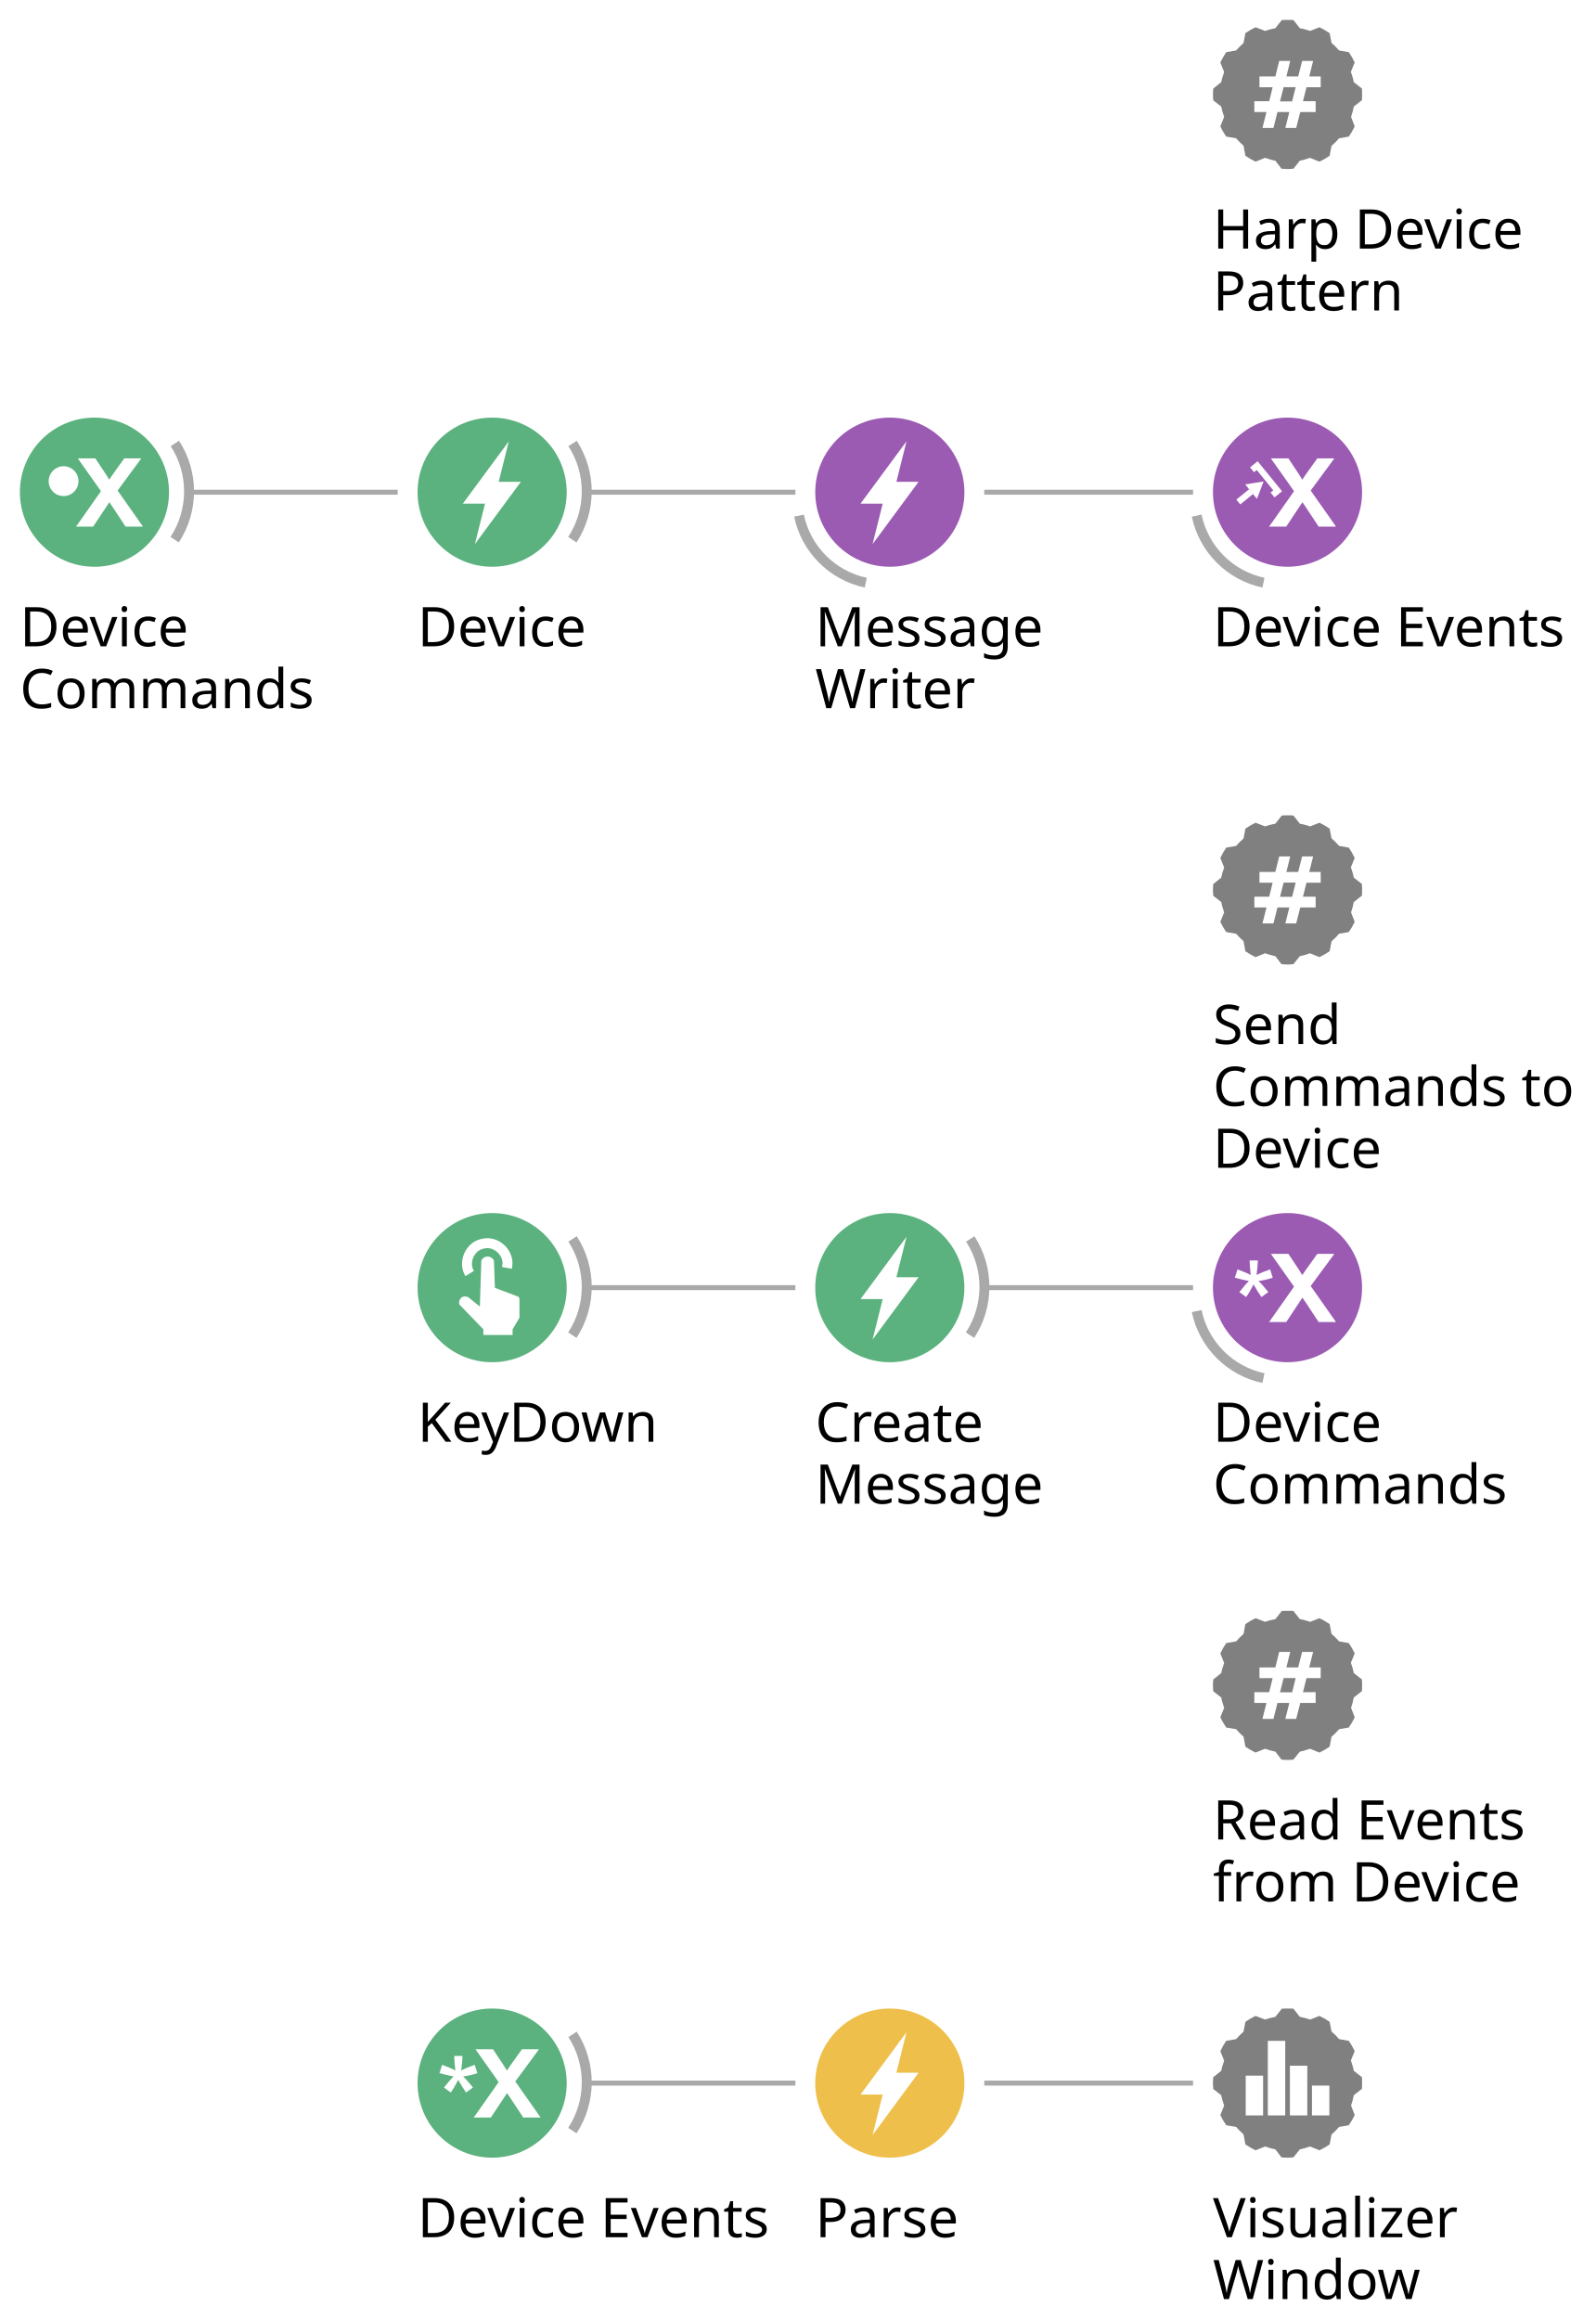
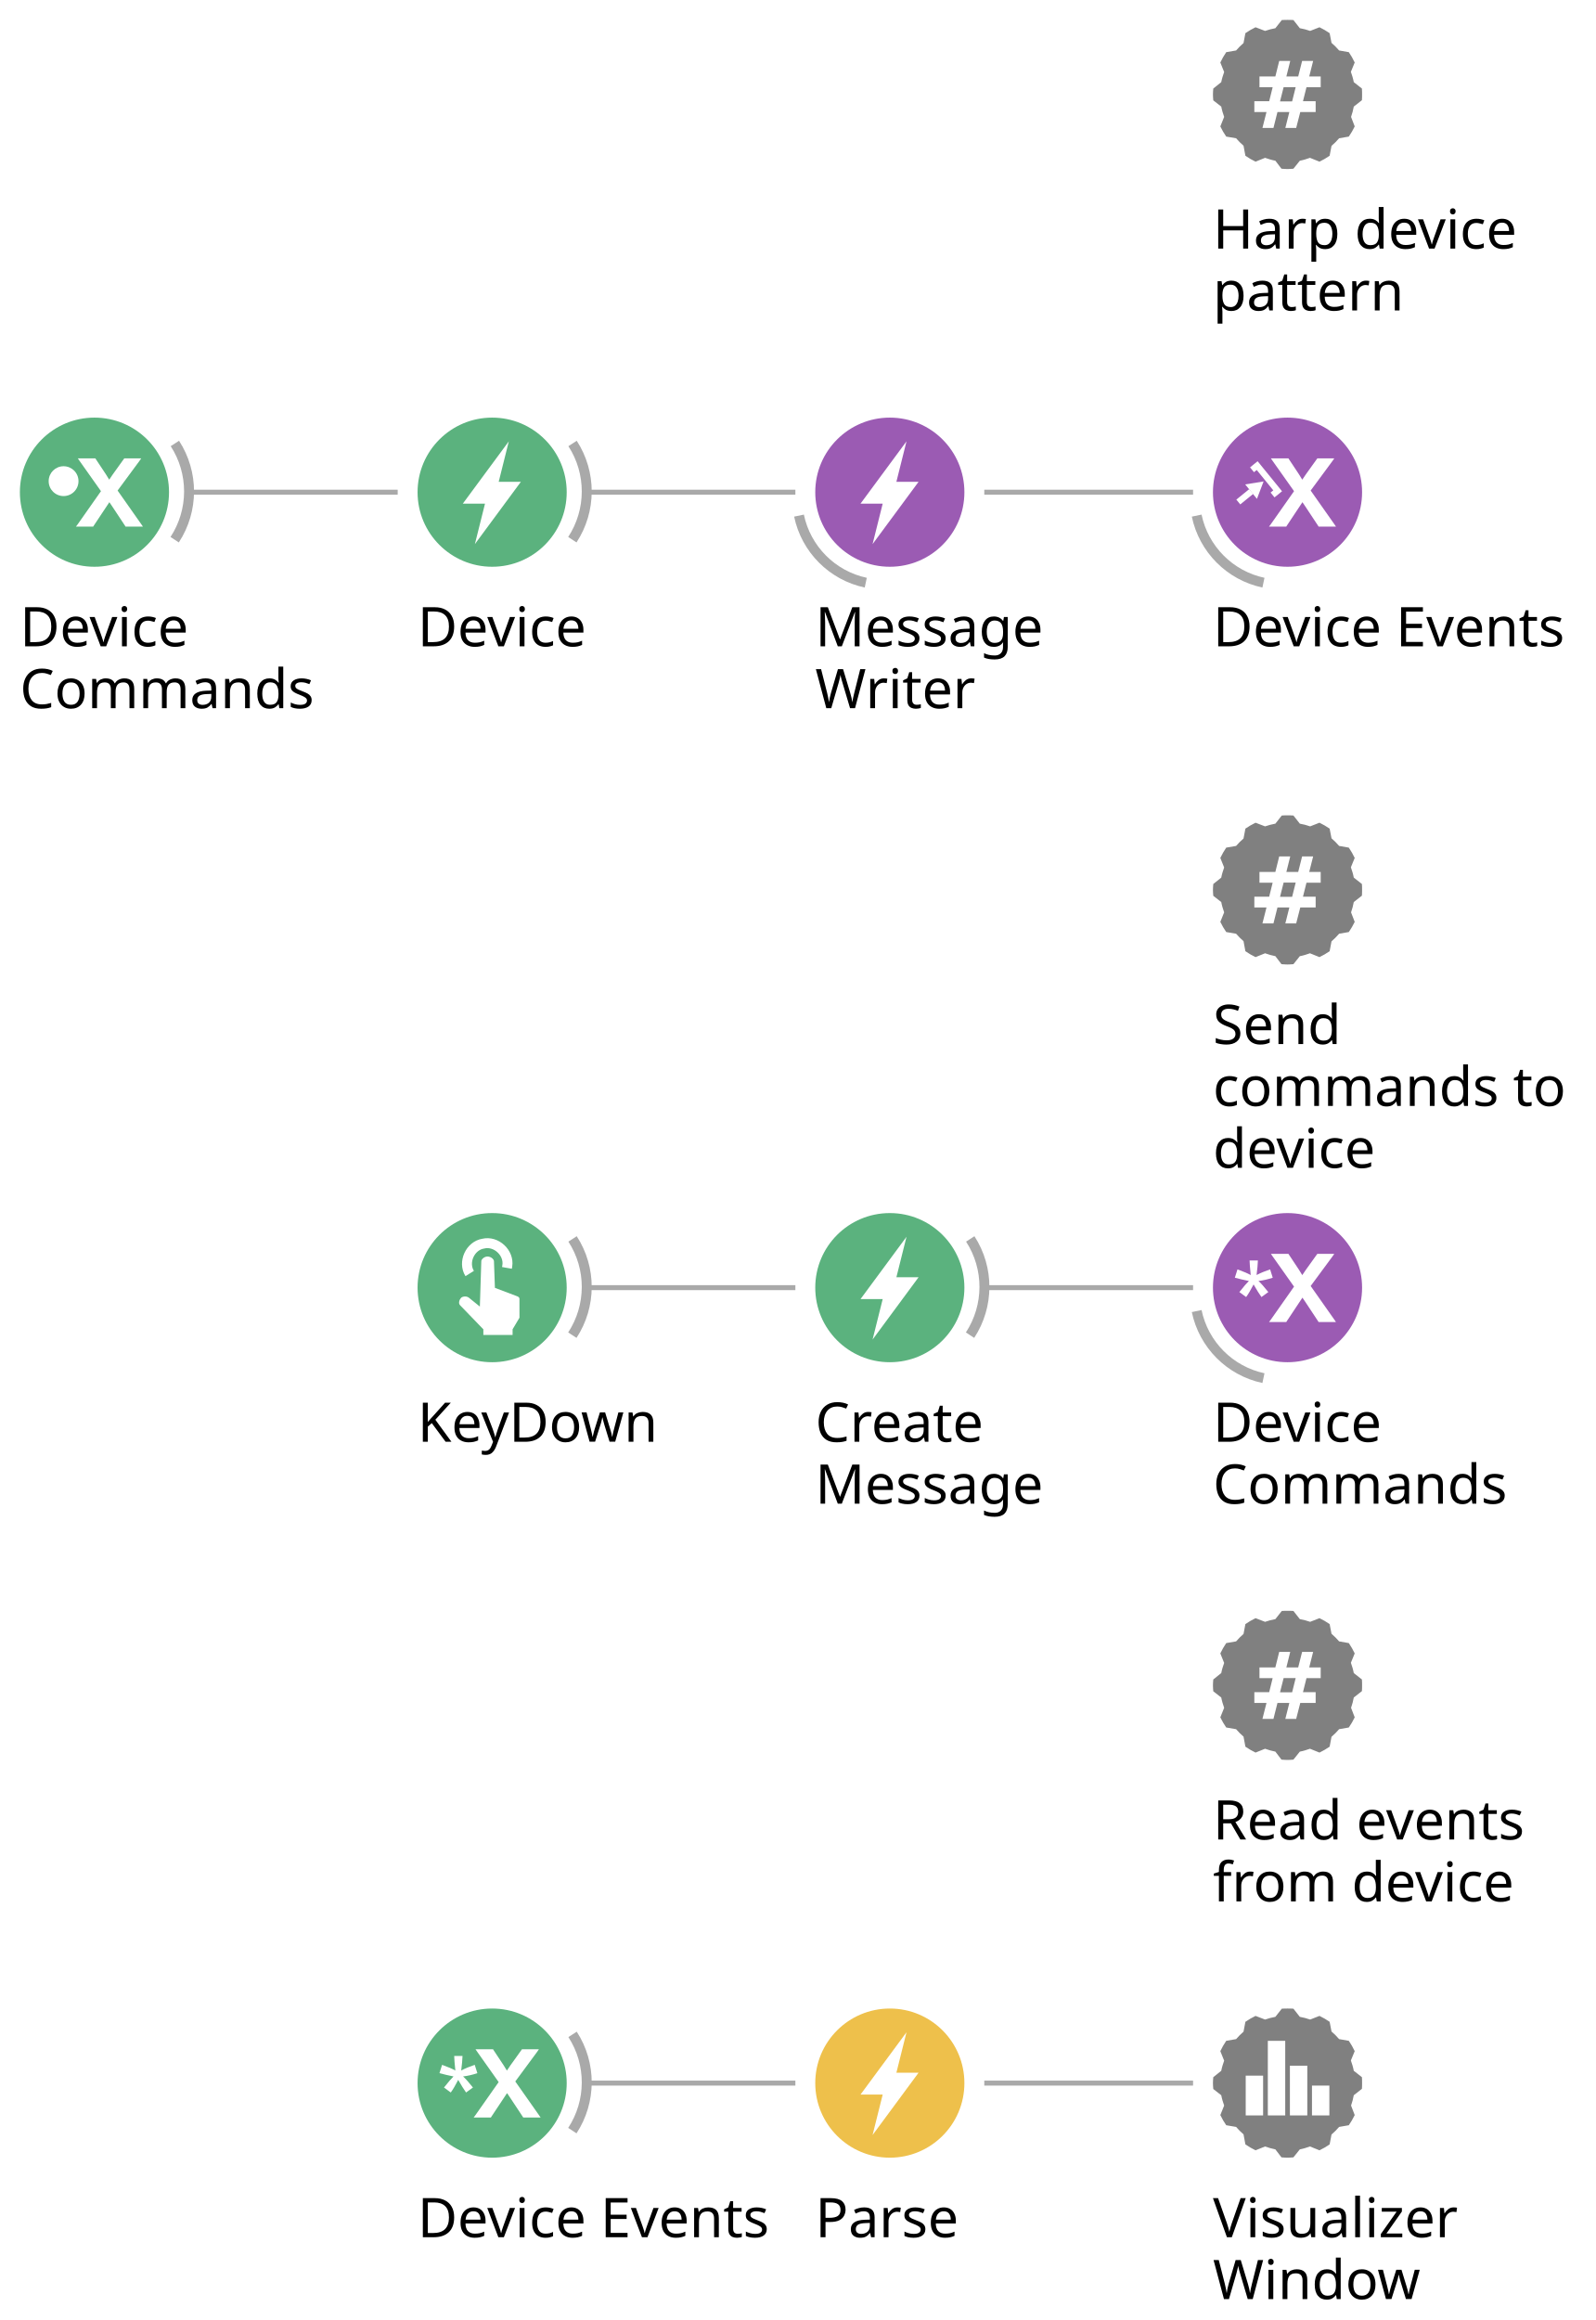
<svg xmlns="http://www.w3.org/2000/svg" width="321.01" height="466.65" id="SvgGdi_output">
  <style>text { fill: #000; } @media (prefers-color-scheme: dark) { text { fill: #eee; } }</style>
  <rect id="background" height="100.00%" style="fill:none;" width="100.00%" y="0.00" x="0.00" />
  <g style="shape-rendering:auto;" id="root_group">
    <line y1="99.00" style="stroke:rgb(169,169,169);fill:none;stroke-linecap:butt;stroke-miterlimit:9;opacity:1;stroke-width:1;stroke-linejoin:miter;" id="2" x2="240.00" y2="99.00" x1="198.00" />
    <line y1="259.00" style="stroke:rgb(169,169,169);fill:none;stroke-linecap:butt;stroke-miterlimit:9;opacity:1;stroke-width:1;stroke-linejoin:miter;" id="3" x2="240.00" y2="259.00" x1="198.00" />
    <line y1="419.00" style="stroke:rgb(169,169,169);fill:none;stroke-linecap:butt;stroke-miterlimit:9;opacity:1;stroke-width:1;stroke-linejoin:miter;" id="4" x2="240.00" y2="419.00" x1="198.00" />
    <line y1="99.00" style="stroke:rgb(169,169,169);fill:none;stroke-linecap:butt;stroke-miterlimit:9;opacity:1;stroke-width:1;stroke-linejoin:miter;" id="5" x2="160.00" y2="99.00" x1="118.00" />
    <line y1="259.00" style="stroke:rgb(169,169,169);fill:none;stroke-linecap:butt;stroke-miterlimit:9;opacity:1;stroke-width:1;stroke-linejoin:miter;" id="6" x2="160.00" y2="259.00" x1="118.00" />
    <line y1="419.00" style="stroke:rgb(169,169,169);fill:none;stroke-linecap:butt;stroke-miterlimit:9;opacity:1;stroke-width:1;stroke-linejoin:miter;" id="7" x2="160.00" y2="419.00" x1="118.00" />
    <line y1="99.00" style="stroke:rgb(169,169,169);fill:none;stroke-linecap:butt;stroke-miterlimit:9;opacity:1;stroke-width:1;stroke-linejoin:miter;" id="8" x2="80.00" y2="99.00" x1="38.00" />
    <path d="M 15 0 C 15.401 0 15.794 0 16.187 0.033 L 17.476 1.671 C 18.195 1.804 18.878 1.977 19.552 2.218 L 21.429 1.483 C 22.14 1.823 22.829 2.227 23.473 2.67 L 23.849 4.621 C 24.395 5.087 24.913 5.605 25.379 6.151 L 27.33 6.494 C 27.773 7.138 28.177 7.861 28.517 8.571 L 27.746 10.448 C 27.987 11.122 28.196 11.805 28.329 12.523 L 29.967 13.813 C 29.998 14.206 30 14.599 30 15 30 15.392 29.997 15.769 29.967 16.154 L 28.329 17.44 C 28.198 18.146 28.017 18.852 27.782 19.516 L 28.517 21.429 C 28.176 22.143 27.775 22.826 27.33 23.473 L 25.379 23.813 C 24.913 24.358 24.395 24.877 23.849 25.342 L 23.473 27.33 C 22.828 27.774 22.14 28.177 21.429 28.517 L 19.516 27.746 C 18.851 27.982 18.184 28.198 17.476 28.329 L 16.187 29.934 C 15.793 29.965 15.401 30 15 30 14.599 30 14.173 29.966 13.78 29.934 L 12.56 28.329 C 11.862 28.2 11.141 27.977 10.484 27.746 L 8.571 28.517 C 7.856 28.176 7.174 27.776 6.527 27.33 L 6.151 25.306 C 5.617 24.848 5.114 24.348 4.658 23.813 L 2.67 23.473 C 2.225 22.826 1.824 22.143 1.483 21.429 L 2.254 19.516 C 2.023 18.859 1.8 18.138 1.671 17.44 L 0.066 16.187 C 0.035 15.794 -9.272993E-05 15.401 -9.272993E-05 15 -9.272993E-05 14.599 0.035 14.206 0.066 13.813 L 1.671 12.524 C 1.802 11.816 2.019 11.149 2.254 10.484 L 1.483 8.571 C 1.823 7.861 2.227 7.138 2.67 6.494 L 4.658 6.151 C 5.114 5.616 5.617 5.116 6.151 4.658 L 6.527 2.67 C 7.174 2.225 7.857 1.824 8.571 1.483 L 10.484 2.218 C 11.148 1.983 11.854 1.802 12.56 1.671 L 13.846 0.033 C 14.231 0.003 14.608 -0 15 -0 z " style="stroke:none;fill-rule:evenodd;opacity:1;fill:rgb(128,128,128);" transform="matrix(1.00 0.00 0.00 1.00 244.00 4.00 ) " id="41" />
    <path d="M 21.674 13.548 18.814 13.548 18.109 16.362 20.66 16.362 20.66 18.534 17.566 18.534 16.742 21.738 14.561 21.738 15.367 18.534 12.977 18.534 12.172 21.738 9.955 21.738 10.769 18.534 8.326 18.534 8.326 16.362 11.312 16.362 12.009 13.548 9.358 13.548 9.358 11.385 12.552 11.385 13.33 8.263 15.547 8.263 14.769 11.385 17.149 11.385 17.936 8.263 20.154 8.263 19.366 11.385 21.674 11.385 z M 16.642 13.53 14.217 13.53 13.493 16.39 15.928 16.39 z " style="stroke:none;fill-rule:evenodd;opacity:1;fill:rgb(255,255,255);" transform="matrix(1.00 0.00 0.00 1.00 244.00 4.00 ) " id="44" />
    <text id="45" transform="matrix(1.00 0.00 0.00 1.00 0.00 0.00 ) " x="244.00px" y="39.00px" style="stroke:none;clip-path:url(#47_text_clipper);font-family:Microsoft Sans Serif;font-size:8.25pt;opacity:1;">
-       <tspan dy="8.25pt" id="49">Harp Device </tspan>
+       <tspan dy="8.25pt" id="49">Harp device </tspan>
    </text>
    <text id="51" transform="matrix(1.00 0.00 0.00 1.00 0.00 0.00 ) " x="244.00px" y="51.45px" style="stroke:none;clip-path:url(#53_text_clipper);font-family:Microsoft Sans Serif;font-size:8.25pt;opacity:1;">
-       <tspan dy="8.25pt" id="55">Pattern</tspan>
+       <tspan dy="8.25pt" id="55">pattern</tspan>
    </text>
    <path d="M 10.158 33.2 C 3.405 31.759 -1.861 26.469 -3.271 19.71 " style="stroke:rgb(169,169,169);fill:none;stroke-linecap:butt;stroke-miterlimit:9;opacity:1;stroke-width:2;stroke-linejoin:miter;" transform="matrix(1.00 0.00 0.00 1.00 244.00 84.00 ) " id="60" />
    <ellipse id="61" cy="15.00" cx="15.00" transform="matrix(1.00 0.00 0.00 1.00 244.00 84.00 ) " rx="15.00" ry="15.00" style="stroke:none;opacity:1;fill:rgb(155,91,179);" />
    <path d="M 11.656 8.2 12 8.7 16.312 14.794 11.656 21.419 11.281 21.919 14.75 21.919 14.844 21.762 18 17.012 18.469 17.7 21.156 21.762 21.25 21.919 24.75 21.919 24.406 21.419 19.656 14.669 24.062 8.7 24.406 8.2 21 8.2 20.906 8.325 18.687 11.419 C 18.463 11.729 18.223 12.106 17.968 12.481 17.77 12.155 17.587 11.842 17.312 11.419 L 15.281 8.356 15.187 8.2 11.656 8.2 z " style="stroke:none;fill-rule:evenodd;opacity:1;fill:rgb(255,255,255);" transform="matrix(1.00 0.00 0.00 1.00 244.00 84.00 ) " id="67" />
    <path style="stroke:rgb(255,255,255);fill:none;stroke-linecap:butt;stroke-miterlimit:9;opacity:1;stroke-width:1.25;stroke-linejoin:miter;" transform="matrix(1.00 0.00 0.00 1.00 244.00 84.00 ) " id="68" d="M 7.859 10.494 8.895 9.651 13.019 14.722 11.989 15.56 " />
    <path style="stroke:rgb(255,255,255);fill:none;stroke-linecap:butt;stroke-miterlimit:9;opacity:1;stroke-width:1.25;stroke-linejoin:miter;" transform="matrix(1.00 0.00 0.00 1.00 244.00 84.00 ) " id="69" d="M 5.1 16.975 7.688 14.871 " />
    <path style="stroke:none;fill-rule:evenodd;opacity:1;fill:rgb(255,255,255);" transform="matrix(1.00 0.00 0.00 1.00 244.00 84.00 ) " id="70" d="M 8.85 16.342 6.485 13.434 10.186 12.839 9.518 14.591 z " />
    <text id="71" transform="matrix(1.00 0.00 0.00 1.00 0.00 0.00 ) " x="244.00px" y="119.00px" style="stroke:none;clip-path:url(#73_text_clipper);font-family:Microsoft Sans Serif;font-size:8.25pt;opacity:1;">
      <tspan dy="8.25pt" id="75">Device Events</tspan>
    </text>
    <path d="M 15 0 C 15.401 0 15.794 0 16.187 0.033 L 17.476 1.671 C 18.195 1.804 18.878 1.977 19.552 2.218 L 21.429 1.483 C 22.14 1.823 22.829 2.227 23.473 2.67 L 23.849 4.621 C 24.395 5.087 24.913 5.605 25.379 6.151 L 27.33 6.494 C 27.773 7.138 28.177 7.861 28.517 8.571 L 27.746 10.448 C 27.987 11.122 28.196 11.805 28.329 12.523 L 29.967 13.813 C 29.998 14.206 30 14.599 30 15 30 15.392 29.997 15.769 29.967 16.154 L 28.329 17.44 C 28.198 18.146 28.017 18.852 27.782 19.516 L 28.517 21.429 C 28.176 22.143 27.775 22.826 27.33 23.473 L 25.379 23.813 C 24.913 24.358 24.395 24.877 23.849 25.342 L 23.473 27.33 C 22.828 27.774 22.14 28.177 21.429 28.517 L 19.516 27.746 C 18.851 27.982 18.184 28.198 17.476 28.329 L 16.187 29.934 C 15.793 29.965 15.401 30 15 30 14.599 30 14.173 29.966 13.78 29.934 L 12.56 28.329 C 11.862 28.2 11.141 27.977 10.484 27.746 L 8.571 28.517 C 7.856 28.176 7.174 27.776 6.527 27.33 L 6.151 25.306 C 5.617 24.848 5.114 24.348 4.658 23.813 L 2.67 23.473 C 2.225 22.826 1.824 22.143 1.483 21.429 L 2.254 19.516 C 2.023 18.859 1.8 18.138 1.671 17.44 L 0.066 16.187 C 0.035 15.794 -9.272993E-05 15.401 -9.272993E-05 15 -9.272993E-05 14.599 0.035 14.206 0.066 13.813 L 1.671 12.524 C 1.802 11.816 2.019 11.149 2.254 10.484 L 1.483 8.571 C 1.823 7.861 2.227 7.138 2.67 6.494 L 4.658 6.151 C 5.114 5.616 5.617 5.116 6.151 4.658 L 6.527 2.67 C 7.174 2.225 7.857 1.824 8.571 1.483 L 10.484 2.218 C 11.148 1.983 11.854 1.802 12.56 1.671 L 13.846 0.033 C 14.231 0.003 14.608 -0 15 -0 z " style="stroke:none;fill-rule:evenodd;opacity:1;fill:rgb(128,128,128);" transform="matrix(1.00 0.00 0.00 1.00 244.00 164.00 ) " id="77" />
    <path d="M 21.674 13.548 18.814 13.548 18.109 16.362 20.66 16.362 20.66 18.534 17.566 18.534 16.742 21.738 14.561 21.738 15.367 18.534 12.977 18.534 12.172 21.738 9.955 21.738 10.769 18.534 8.326 18.534 8.326 16.362 11.312 16.362 12.009 13.548 9.358 13.548 9.358 11.385 12.552 11.385 13.33 8.263 15.547 8.263 14.769 11.385 17.149 11.385 17.936 8.263 20.154 8.263 19.366 11.385 21.674 11.385 z M 16.642 13.53 14.217 13.53 13.493 16.39 15.928 16.39 z " style="stroke:none;fill-rule:evenodd;opacity:1;fill:rgb(255,255,255);" transform="matrix(1.00 0.00 0.00 1.00 244.00 164.00 ) " id="78" />
    <text id="79" transform="matrix(1.00 0.00 0.00 1.00 0.00 0.00 ) " x="244.00px" y="199.00px" style="stroke:none;clip-path:url(#81_text_clipper);font-family:Microsoft Sans Serif;font-size:8.25pt;opacity:1;">
      <tspan dy="8.25pt" id="83">Send </tspan>
    </text>
    <text id="85" transform="matrix(1.00 0.00 0.00 1.00 0.00 0.00 ) " x="244.00px" y="211.45px" style="stroke:none;clip-path:url(#87_text_clipper);font-family:Microsoft Sans Serif;font-size:8.25pt;opacity:1;">
-       <tspan dy="8.25pt" id="89">Commands to </tspan>
+       <tspan dy="8.25pt" id="89">commands to </tspan>
    </text>
    <text id="91" transform="matrix(1.00 0.00 0.00 1.00 0.00 0.00 ) " x="244.00px" y="223.90px" style="stroke:none;clip-path:url(#93_text_clipper);font-family:Microsoft Sans Serif;font-size:8.25pt;opacity:1;">
-       <tspan dy="8.25pt" id="95">Device</tspan>
+       <tspan dy="8.25pt" id="95">device</tspan>
    </text>
    <path d="M 10.158 33.2 C 3.405 31.759 -1.861 26.469 -3.271 19.71 " style="stroke:rgb(169,169,169);fill:none;stroke-linecap:butt;stroke-miterlimit:9;opacity:1;stroke-width:2;stroke-linejoin:miter;" transform="matrix(1.00 0.00 0.00 1.00 244.00 244.00 ) " id="97" />
    <ellipse id="98" cy="15.00" cx="15.00" transform="matrix(1.00 0.00 0.00 1.00 244.00 244.00 ) " rx="15.00" ry="15.00" style="stroke:none;opacity:1;fill:rgb(155,91,179);" />
    <path d="M 4.403 13 4.933 11.327 C 6.156 11.767 7.045 12.148 7.598 12.47 7.452 11.048 7.375 10.07 7.368 9.535 L 9.04 9.535 C 9.017 10.313 8.929 11.287 8.775 12.458 9.567 12.05 10.475 11.672 11.498 11.327 L 12.028 13 C 11.052 13.33 10.094 13.55 9.156 13.66 9.625 14.077 10.286 14.819 11.14 15.888 L 9.756 16.889 C 9.31 16.269 8.783 15.424 8.175 14.355 7.606 15.463 7.106 16.308 6.675 16.889 L 5.314 15.888 C 6.206 14.764 6.845 14.022 7.229 13.66 6.237 13.464 5.295 13.244 4.403 13 z " style="stroke:none;fill-rule:evenodd;opacity:1;fill:rgb(255,255,255);" transform="matrix(1.00 0.00 0.00 1.00 244.00 244.00 ) " id="102" />
    <path d="M 11.656 8.2 12 8.7 16.312 14.794 11.656 21.419 11.281 21.919 14.75 21.919 14.844 21.762 18 17.012 18.469 17.7 21.156 21.762 21.25 21.919 24.75 21.919 24.406 21.419 19.656 14.669 24.062 8.7 24.406 8.2 21 8.2 20.906 8.325 18.687 11.419 C 18.463 11.729 18.223 12.106 17.968 12.481 17.77 12.155 17.587 11.842 17.312 11.419 L 15.281 8.356 15.187 8.2 11.656 8.2 z " style="stroke:none;fill-rule:evenodd;opacity:1;fill:rgb(255,255,255);" transform="matrix(1.00 0.00 0.00 1.00 244.00 244.00 ) " id="103" />
    <text id="104" transform="matrix(1.00 0.00 0.00 1.00 0.00 0.00 ) " x="244.00px" y="279.00px" style="stroke:none;clip-path:url(#106_text_clipper);font-family:Microsoft Sans Serif;font-size:8.25pt;opacity:1;">
      <tspan dy="8.25pt" id="108">Device </tspan>
    </text>
    <text id="110" transform="matrix(1.00 0.00 0.00 1.00 0.00 0.00 ) " x="244.00px" y="291.45px" style="stroke:none;clip-path:url(#112_text_clipper);font-family:Microsoft Sans Serif;font-size:8.25pt;opacity:1;">
      <tspan dy="8.25pt" id="114">Commands</tspan>
    </text>
    <path d="M 15 0 C 15.401 0 15.794 0 16.187 0.033 L 17.476 1.671 C 18.195 1.804 18.878 1.977 19.552 2.218 L 21.429 1.483 C 22.14 1.823 22.829 2.227 23.473 2.67 L 23.849 4.621 C 24.395 5.087 24.913 5.605 25.379 6.151 L 27.33 6.494 C 27.773 7.138 28.177 7.861 28.517 8.571 L 27.746 10.448 C 27.987 11.122 28.196 11.805 28.329 12.523 L 29.967 13.813 C 29.998 14.206 30 14.599 30 15 30 15.392 29.997 15.769 29.967 16.154 L 28.329 17.44 C 28.198 18.146 28.017 18.852 27.782 19.516 L 28.517 21.429 C 28.176 22.143 27.775 22.826 27.33 23.473 L 25.379 23.813 C 24.913 24.358 24.395 24.877 23.849 25.342 L 23.473 27.33 C 22.828 27.774 22.14 28.177 21.429 28.517 L 19.516 27.746 C 18.851 27.982 18.184 28.198 17.476 28.329 L 16.187 29.934 C 15.793 29.965 15.401 30 15 30 14.599 30 14.173 29.966 13.78 29.934 L 12.56 28.329 C 11.862 28.2 11.141 27.977 10.484 27.746 L 8.571 28.517 C 7.856 28.176 7.174 27.776 6.527 27.33 L 6.151 25.306 C 5.617 24.848 5.114 24.348 4.658 23.813 L 2.67 23.473 C 2.225 22.826 1.824 22.143 1.483 21.429 L 2.254 19.516 C 2.023 18.859 1.8 18.138 1.671 17.44 L 0.066 16.187 C 0.035 15.794 -9.272993E-05 15.401 -9.272993E-05 15 -9.272993E-05 14.599 0.035 14.206 0.066 13.813 L 1.671 12.524 C 1.802 11.816 2.019 11.149 2.254 10.484 L 1.483 8.571 C 1.823 7.861 2.227 7.138 2.67 6.494 L 4.658 6.151 C 5.114 5.616 5.617 5.116 6.151 4.658 L 6.527 2.67 C 7.174 2.225 7.857 1.824 8.571 1.483 L 10.484 2.218 C 11.148 1.983 11.854 1.802 12.56 1.671 L 13.846 0.033 C 14.231 0.003 14.608 -0 15 -0 z " style="stroke:none;fill-rule:evenodd;opacity:1;fill:rgb(128,128,128);" transform="matrix(1.00 0.00 0.00 1.00 244.00 324.00 ) " id="116" />
    <path d="M 21.674 13.548 18.814 13.548 18.109 16.362 20.66 16.362 20.66 18.534 17.566 18.534 16.742 21.738 14.561 21.738 15.367 18.534 12.977 18.534 12.172 21.738 9.955 21.738 10.769 18.534 8.326 18.534 8.326 16.362 11.312 16.362 12.009 13.548 9.358 13.548 9.358 11.385 12.552 11.385 13.33 8.263 15.547 8.263 14.769 11.385 17.149 11.385 17.936 8.263 20.154 8.263 19.366 11.385 21.674 11.385 z M 16.642 13.53 14.217 13.53 13.493 16.39 15.928 16.39 z " style="stroke:none;fill-rule:evenodd;opacity:1;fill:rgb(255,255,255);" transform="matrix(1.00 0.00 0.00 1.00 244.00 324.00 ) " id="117" />
    <text id="118" transform="matrix(1.00 0.00 0.00 1.00 0.00 0.00 ) " x="244.00px" y="359.00px" style="stroke:none;clip-path:url(#120_text_clipper);font-family:Microsoft Sans Serif;font-size:8.25pt;opacity:1;">
-       <tspan dy="8.25pt" id="122">Read Events </tspan>
+       <tspan dy="8.25pt" id="122">Read events </tspan>
    </text>
    <text id="124" transform="matrix(1.00 0.00 0.00 1.00 0.00 0.00 ) " x="244.00px" y="371.45px" style="stroke:none;clip-path:url(#126_text_clipper);font-family:Microsoft Sans Serif;font-size:8.25pt;opacity:1;">
-       <tspan dy="8.25pt" id="128">from Device</tspan>
+       <tspan dy="8.25pt" id="128">from device</tspan>
    </text>
    <path d="M 15 0 C 15.401 0 15.794 0 16.187 0.033 L 17.476 1.671 C 18.195 1.804 18.878 1.977 19.552 2.218 L 21.429 1.483 C 22.14 1.823 22.829 2.227 23.473 2.67 L 23.849 4.621 C 24.395 5.087 24.913 5.605 25.379 6.151 L 27.33 6.494 C 27.773 7.138 28.177 7.861 28.517 8.571 L 27.746 10.448 C 27.987 11.122 28.196 11.805 28.329 12.523 L 29.967 13.813 C 29.998 14.206 30 14.599 30 15 30 15.392 29.997 15.769 29.967 16.154 L 28.329 17.44 C 28.198 18.146 28.017 18.852 27.782 19.516 L 28.517 21.429 C 28.176 22.143 27.775 22.826 27.33 23.473 L 25.379 23.813 C 24.913 24.358 24.395 24.877 23.849 25.342 L 23.473 27.33 C 22.828 27.774 22.14 28.177 21.429 28.517 L 19.516 27.746 C 18.851 27.982 18.184 28.198 17.476 28.329 L 16.187 29.934 C 15.793 29.965 15.401 30 15 30 14.599 30 14.173 29.966 13.78 29.934 L 12.56 28.329 C 11.862 28.2 11.141 27.977 10.484 27.746 L 8.571 28.517 C 7.856 28.176 7.174 27.776 6.527 27.33 L 6.151 25.306 C 5.617 24.848 5.114 24.348 4.658 23.813 L 2.67 23.473 C 2.225 22.826 1.824 22.143 1.483 21.429 L 2.254 19.516 C 2.023 18.859 1.8 18.138 1.671 17.44 L 0.066 16.187 C 0.035 15.794 -9.272993E-05 15.401 -9.272993E-05 15 -9.272993E-05 14.599 0.035 14.206 0.066 13.813 L 1.671 12.524 C 1.802 11.816 2.019 11.149 2.254 10.484 L 1.483 8.571 C 1.823 7.861 2.227 7.138 2.67 6.494 L 4.658 6.151 C 5.114 5.616 5.617 5.116 6.151 4.658 L 6.527 2.67 C 7.174 2.225 7.857 1.824 8.571 1.483 L 10.484 2.218 C 11.148 1.983 11.854 1.802 12.56 1.671 L 13.846 0.033 C 14.231 0.003 14.608 -0 15 -0 z " style="stroke:none;fill-rule:evenodd;opacity:1;fill:rgb(128,128,128);" transform="matrix(1.00 0.00 0.00 1.00 244.00 404.00 ) " id="130" />
    <rect id="137" height="8.00" style="stroke:none;opacity:1;fill:rgb(255,255,255);" transform="matrix(1.00 0.00 0.00 1.00 244.00 404.00 ) " width="3.50" y="13.50" x="6.59" />
    <rect id="138" height="15.00" style="stroke:none;opacity:1;fill:rgb(255,255,255);" transform="matrix(1.00 0.00 0.00 1.00 244.00 404.00 ) " width="3.50" y="6.50" x="11.04" />
    <rect id="139" height="10.00" style="stroke:none;opacity:1;fill:rgb(255,255,255);" transform="matrix(1.00 0.00 0.00 1.00 244.00 404.00 ) " width="3.50" y="11.50" x="15.48" />
    <rect id="140" height="6.00" style="stroke:none;opacity:1;fill:rgb(255,255,255);" transform="matrix(1.00 0.00 0.00 1.00 244.00 404.00 ) " width="3.50" y="15.50" x="19.92" />
    <text id="141" transform="matrix(1.00 0.00 0.00 1.00 0.00 0.00 ) " x="244.00px" y="439.00px" style="stroke:none;clip-path:url(#143_text_clipper);font-family:Microsoft Sans Serif;font-size:8.25pt;opacity:1;">
      <tspan dy="8.25pt" id="145">Visualizer</tspan>
    </text>
    <text id="147" transform="matrix(1.00 0.00 0.00 1.00 0.00 0.00 ) " x="244.00px" y="451.45px" style="stroke:none;clip-path:url(#149_text_clipper);font-family:Microsoft Sans Serif;font-size:8.25pt;opacity:1;">
      <tspan dy="8.25pt" id="151">Window</tspan>
    </text>
    <path d="M 10.158 33.2 C 3.405 31.759 -1.861 26.469 -3.271 19.71 " style="stroke:rgb(169,169,169);fill:none;stroke-linecap:butt;stroke-miterlimit:9;opacity:1;stroke-width:2;stroke-linejoin:miter;" transform="matrix(1.00 0.00 0.00 1.00 164.00 84.00 ) " id="153" />
    <ellipse id="154" cy="15.00" cx="15.00" transform="matrix(1.00 0.00 0.00 1.00 164.00 84.00 ) " rx="15.00" ry="15.00" style="stroke:none;opacity:1;fill:rgb(155,91,179);" />
    <path d="M 11.529 25.444 20.783 12.908 16.32 12.908 18.355 4.769 9.101 17.305 13.564 17.305 z " style="stroke:none;fill-rule:evenodd;opacity:1;fill:rgb(255,255,255);" transform="matrix(1.00 0.00 0.00 1.00 164.00 84.00 ) " id="157" />
    <text id="158" transform="matrix(1.00 0.00 0.00 1.00 0.00 0.00 ) " x="164.00px" y="119.00px" style="stroke:none;clip-path:url(#160_text_clipper);font-family:Microsoft Sans Serif;font-size:8.25pt;opacity:1;">
      <tspan dy="8.25pt" id="162">Message</tspan>
    </text>
    <text id="164" transform="matrix(1.00 0.00 0.00 1.00 0.00 0.00 ) " x="164.00px" y="131.45px" style="stroke:none;clip-path:url(#166_text_clipper);font-family:Microsoft Sans Serif;font-size:8.25pt;opacity:1;">
      <tspan dy="8.25pt" id="168">Writer</tspan>
    </text>
    <path d="M 31.179 5.2 C 34.998 11.092 34.981 18.682 31.136 24.557 " style="stroke:rgb(169,169,169);fill:none;stroke-linecap:butt;stroke-miterlimit:9;opacity:1;stroke-width:2;stroke-linejoin:miter;" transform="matrix(1.00 0.00 0.00 1.00 164.00 244.00 ) " id="173" />
    <ellipse id="174" cy="15.00" cx="15.00" transform="matrix(1.00 0.00 0.00 1.00 164.00 244.00 ) " rx="15.00" ry="15.00" style="stroke:none;opacity:1;fill:rgb(91,178,126);" />
    <path d="M 11.529 25.444 20.783 12.908 16.32 12.908 18.355 4.769 9.101 17.305 13.564 17.305 z " style="stroke:none;fill-rule:evenodd;opacity:1;fill:rgb(255,255,255);" transform="matrix(1.00 0.00 0.00 1.00 164.00 244.00 ) " id="175" />
    <text id="176" transform="matrix(1.00 0.00 0.00 1.00 0.00 0.00 ) " x="164.00px" y="279.00px" style="stroke:none;clip-path:url(#178_text_clipper);font-family:Microsoft Sans Serif;font-size:8.25pt;opacity:1;">
      <tspan dy="8.25pt" id="180">Create</tspan>
    </text>
    <text id="182" transform="matrix(1.00 0.00 0.00 1.00 0.00 0.00 ) " x="164.00px" y="291.45px" style="stroke:none;clip-path:url(#184_text_clipper);font-family:Microsoft Sans Serif;font-size:8.25pt;opacity:1;">
      <tspan dy="8.25pt" id="186">Message</tspan>
    </text>
    <ellipse id="190" cy="15.00" cx="15.00" transform="matrix(1.00 0.00 0.00 1.00 164.00 404.00 ) " rx="15.00" ry="15.00" style="stroke:none;opacity:1;fill:rgb(238,192,75);" />
    <path d="M 11.529 25.444 20.783 12.908 16.32 12.908 18.355 4.769 9.101 17.305 13.564 17.305 z " style="stroke:none;fill-rule:evenodd;opacity:1;fill:rgb(255,255,255);" transform="matrix(1.00 0.00 0.00 1.00 164.00 404.00 ) " id="191" />
    <text id="192" transform="matrix(1.00 0.00 0.00 1.00 0.00 0.00 ) " x="164.00px" y="439.00px" style="stroke:none;clip-path:url(#194_text_clipper);font-family:Microsoft Sans Serif;font-size:8.25pt;opacity:1;">
      <tspan dy="8.25pt" id="196">Parse</tspan>
    </text>
    <path d="M 31.179 5.2 C 34.998 11.092 34.981 18.682 31.136 24.557 " style="stroke:rgb(169,169,169);fill:none;stroke-linecap:butt;stroke-miterlimit:9;opacity:1;stroke-width:2;stroke-linejoin:miter;" transform="matrix(1.00 0.00 0.00 1.00 84.00 84.00 ) " id="198" />
    <ellipse id="199" cy="15.00" cx="15.00" transform="matrix(1.00 0.00 0.00 1.00 84.00 84.00 ) " rx="15.00" ry="15.00" style="stroke:none;opacity:1;fill:rgb(91,178,126);" />
    <path d="M 11.529 25.444 20.783 12.908 16.32 12.908 18.355 4.769 9.101 17.305 13.564 17.305 z " style="stroke:none;fill-rule:evenodd;opacity:1;fill:rgb(255,255,255);" transform="matrix(1.00 0.00 0.00 1.00 84.00 84.00 ) " id="200" />
    <text id="201" transform="matrix(1.00 0.00 0.00 1.00 0.00 0.00 ) " x="84.00px" y="119.00px" style="stroke:none;clip-path:url(#203_text_clipper);font-family:Microsoft Sans Serif;font-size:8.25pt;opacity:1;">
      <tspan dy="8.25pt" id="205">Device</tspan>
    </text>
    <path d="M 31.179 5.2 C 34.998 11.092 34.981 18.682 31.136 24.557 " style="stroke:rgb(169,169,169);fill:none;stroke-linecap:butt;stroke-miterlimit:9;opacity:1;stroke-width:2;stroke-linejoin:miter;" transform="matrix(1.00 0.00 0.00 1.00 84.00 244.00 ) " id="207" />
    <ellipse id="208" cy="15.00" cx="15.00" transform="matrix(1.00 0.00 0.00 1.00 84.00 244.00 ) " rx="15.00" ry="15.00" style="stroke:none;opacity:1;fill:rgb(91,178,126);" />
    <path style="stroke:none;fill-rule:evenodd;opacity:1;fill:rgb(255,255,255);" transform="matrix(1.00 0.00 0.00 1.00 84.00 244.00 ) " id="212" d="M 8.54 18.526 C 8.155 18.14 8.427 17.373 8.751 17.049 9.069 16.731 9.886 16.655 10.34 17.036 L 12.53 18.805 12.821 9.664 C 12.821 9.306 13.425 8.74 14.053 8.74 14.799 8.74 15.368 9.316 15.368 9.695 L 15.559 15.043 20.064 16.746 C 20.25 16.81 20.495 16.995 20.495 17.222 L 20.498 21.05 19.113 23.38 19.113 24.518 13.232 24.518 13.232 23.38 z " />
    <path transform="matrix(1.00 0.00 0.00 1.00 84.00 244.00 ) " id="213" style="stroke:rgb(255,255,255);fill:none;stroke-linecap:butt;stroke-miterlimit:9;opacity:1;stroke-width:2;stroke-linejoin:miter;" d="M 10.482 12.156 C 9.064 9.888 10.573 6.569 13.215 6.147 15.816 5.523 18.483 8.01 18.043 10.649 L 17.977 11.026 " />
    <text id="214" transform="matrix(1.00 0.00 0.00 1.00 0.00 0.00 ) " x="84.00px" y="279.00px" style="stroke:none;clip-path:url(#216_text_clipper);font-family:Microsoft Sans Serif;font-size:8.25pt;opacity:1;">
      <tspan dy="8.25pt" id="218">KeyDown</tspan>
    </text>
    <path d="M 31.179 5.2 C 34.998 11.092 34.981 18.682 31.136 24.557 " style="stroke:rgb(169,169,169);fill:none;stroke-linecap:butt;stroke-miterlimit:9;opacity:1;stroke-width:2;stroke-linejoin:miter;" transform="matrix(1.00 0.00 0.00 1.00 84.00 404.00 ) " id="220" />
    <ellipse id="221" cy="15.00" cx="15.00" transform="matrix(1.00 0.00 0.00 1.00 84.00 404.00 ) " rx="15.00" ry="15.00" style="stroke:none;opacity:1;fill:rgb(91,178,126);" />
    <path d="M 4.403 13 4.933 11.327 C 6.156 11.767 7.045 12.148 7.598 12.47 7.452 11.048 7.375 10.07 7.368 9.535 L 9.04 9.535 C 9.017 10.313 8.929 11.287 8.775 12.458 9.567 12.05 10.475 11.672 11.498 11.327 L 12.028 13 C 11.052 13.33 10.094 13.55 9.156 13.66 9.625 14.077 10.286 14.819 11.14 15.888 L 9.756 16.889 C 9.31 16.269 8.783 15.424 8.175 14.355 7.606 15.463 7.106 16.308 6.675 16.889 L 5.314 15.888 C 6.206 14.764 6.845 14.022 7.229 13.66 6.237 13.464 5.295 13.244 4.403 13 z " style="stroke:none;fill-rule:evenodd;opacity:1;fill:rgb(255,255,255);" transform="matrix(1.00 0.00 0.00 1.00 84.00 404.00 ) " id="225" />
    <path d="M 11.656 8.2 12 8.7 16.312 14.794 11.656 21.419 11.281 21.919 14.75 21.919 14.844 21.762 18 17.012 18.469 17.7 21.156 21.762 21.25 21.919 24.75 21.919 24.406 21.419 19.656 14.669 24.062 8.7 24.406 8.2 21 8.2 20.906 8.325 18.687 11.419 C 18.463 11.729 18.223 12.106 17.968 12.481 17.77 12.155 17.587 11.842 17.312 11.419 L 15.281 8.356 15.187 8.2 11.656 8.2 z " style="stroke:none;fill-rule:evenodd;opacity:1;fill:rgb(255,255,255);" transform="matrix(1.00 0.00 0.00 1.00 84.00 404.00 ) " id="226" />
    <text id="227" transform="matrix(1.00 0.00 0.00 1.00 0.00 0.00 ) " x="84.00px" y="439.00px" style="stroke:none;clip-path:url(#229_text_clipper);font-family:Microsoft Sans Serif;font-size:8.25pt;opacity:1;">
      <tspan dy="8.25pt" id="231">Device Events</tspan>
    </text>
    <path d="M 31.179 5.2 C 34.998 11.092 34.981 18.682 31.136 24.557 " style="stroke:rgb(169,169,169);fill:none;stroke-linecap:butt;stroke-miterlimit:9;opacity:1;stroke-width:2;stroke-linejoin:miter;" transform="matrix(1.00 0.00 0.00 1.00 4.00 84.00 ) " id="233" />
    <ellipse id="234" cy="15.00" cx="15.00" transform="matrix(1.00 0.00 0.00 1.00 4.00 84.00 ) " rx="15.00" ry="15.00" style="stroke:none;opacity:1;fill:rgb(91,178,126);" />
    <path d="M 11.656 8.2 12 8.7 16.312 14.794 11.656 21.419 11.281 21.919 14.75 21.919 14.844 21.762 18 17.012 18.469 17.7 21.156 21.762 21.25 21.919 24.75 21.919 24.406 21.419 19.656 14.669 24.062 8.7 24.406 8.2 21 8.2 20.906 8.325 18.687 11.419 C 18.463 11.729 18.223 12.106 17.968 12.481 17.77 12.155 17.587 11.842 17.312 11.419 L 15.281 8.356 15.187 8.2 11.656 8.2 z " style="stroke:none;fill-rule:evenodd;opacity:1;fill:rgb(255,255,255);" transform="matrix(1.00 0.00 0.00 1.00 4.00 84.00 ) " id="238" />
    <ellipse id="239" cy="12.78" cx="8.79" transform="matrix(1.00 0.00 0.00 1.00 4.00 84.00 ) " rx="3.00" ry="3.00" style="stroke:none;opacity:1;fill:rgb(255,255,255);" />
    <text id="240" transform="matrix(1.00 0.00 0.00 1.00 0.00 0.00 ) " x="4.00px" y="119.00px" style="stroke:none;clip-path:url(#242_text_clipper);font-family:Microsoft Sans Serif;font-size:8.25pt;opacity:1;">
      <tspan dy="8.25pt" id="244">Device </tspan>
    </text>
    <text id="246" transform="matrix(1.00 0.00 0.00 1.00 0.00 0.00 ) " x="4.00px" y="131.45px" style="stroke:none;clip-path:url(#248_text_clipper);font-family:Microsoft Sans Serif;font-size:8.25pt;opacity:1;">
      <tspan dy="8.25pt" id="250">Commands</tspan>
    </text>
  </g>
  <defs id="clips_hatches_and_gradients">
    <clipPath id="47_text_clipper">
-       <rect x="244.00" y="39.00" width="65.92" height="27.65" id="48" />
+       <rect x="244.00" y="39.00" width="64.04" height="27.65" id="48" />
    </clipPath>
    <clipPath id="53_text_clipper">
-       <rect x="244.00" y="51.45" width="65.92" height="27.65" id="54" />
+       <rect x="244.00" y="51.45" width="64.04" height="27.65" id="54" />
    </clipPath>
    <clipPath id="73_text_clipper">
      <rect x="244.00" y="119.00" width="76.01" height="13.83" id="74" />
    </clipPath>
    <clipPath id="81_text_clipper">
-       <rect x="244.00" y="199.00" width="74.04" height="41.48" id="82" />
+       <rect x="244.00" y="199.00" width="71.53" height="41.48" id="82" />
    </clipPath>
    <clipPath id="87_text_clipper">
-       <rect x="244.00" y="211.45" width="74.04" height="41.48" id="88" />
+       <rect x="244.00" y="211.45" width="71.53" height="41.48" id="88" />
    </clipPath>
    <clipPath id="93_text_clipper">
-       <rect x="244.00" y="223.90" width="74.04" height="41.48" id="94" />
+       <rect x="244.00" y="223.90" width="71.53" height="41.48" id="94" />
    </clipPath>
    <clipPath id="106_text_clipper">
      <rect x="244.00" y="279.00" width="61.59" height="27.65" id="107" />
    </clipPath>
    <clipPath id="112_text_clipper">
      <rect x="244.00" y="291.45" width="61.59" height="27.65" id="113" />
    </clipPath>
    <clipPath id="120_text_clipper">
-       <rect x="244.00" y="359.00" width="68.39" height="27.65" id="121" />
+       <rect x="244.00" y="359.00" width="67.14" height="27.65" id="121" />
    </clipPath>
    <clipPath id="126_text_clipper">
-       <rect x="244.00" y="371.45" width="68.39" height="27.65" id="127" />
+       <rect x="244.00" y="371.45" width="67.14" height="27.65" id="127" />
    </clipPath>
    <clipPath id="143_text_clipper">
      <rect x="244.00" y="439.00" width="52.98" height="27.65" id="144" />
    </clipPath>
    <clipPath id="149_text_clipper">
      <rect x="244.00" y="451.45" width="52.98" height="27.65" id="150" />
    </clipPath>
    <clipPath id="160_text_clipper">
      <rect x="164.00" y="119.00" width="49.64" height="27.65" id="161" />
    </clipPath>
    <clipPath id="166_text_clipper">
      <rect x="164.00" y="131.45" width="49.64" height="27.65" id="167" />
    </clipPath>
    <clipPath id="178_text_clipper">
      <rect x="164.00" y="279.00" width="49.64" height="27.65" id="179" />
    </clipPath>
    <clipPath id="184_text_clipper">
      <rect x="164.00" y="291.45" width="49.64" height="27.65" id="185" />
    </clipPath>
    <clipPath id="194_text_clipper">
      <rect x="164.00" y="439.00" width="33.26" height="13.83" id="195" />
    </clipPath>
    <clipPath id="203_text_clipper">
      <rect x="84.00" y="119.00" width="38.36" height="13.83" id="204" />
    </clipPath>
    <clipPath id="216_text_clipper">
      <rect x="84.00" y="279.00" width="52.15" height="13.83" id="217" />
    </clipPath>
    <clipPath id="229_text_clipper">
      <rect x="84.00" y="439.00" width="76.01" height="13.83" id="230" />
    </clipPath>
    <clipPath id="242_text_clipper">
      <rect x="4.00" y="119.00" width="61.59" height="27.65" id="243" />
    </clipPath>
    <clipPath id="248_text_clipper">
      <rect x="4.00" y="131.45" width="61.59" height="27.65" id="249" />
    </clipPath>
  </defs>
</svg>
